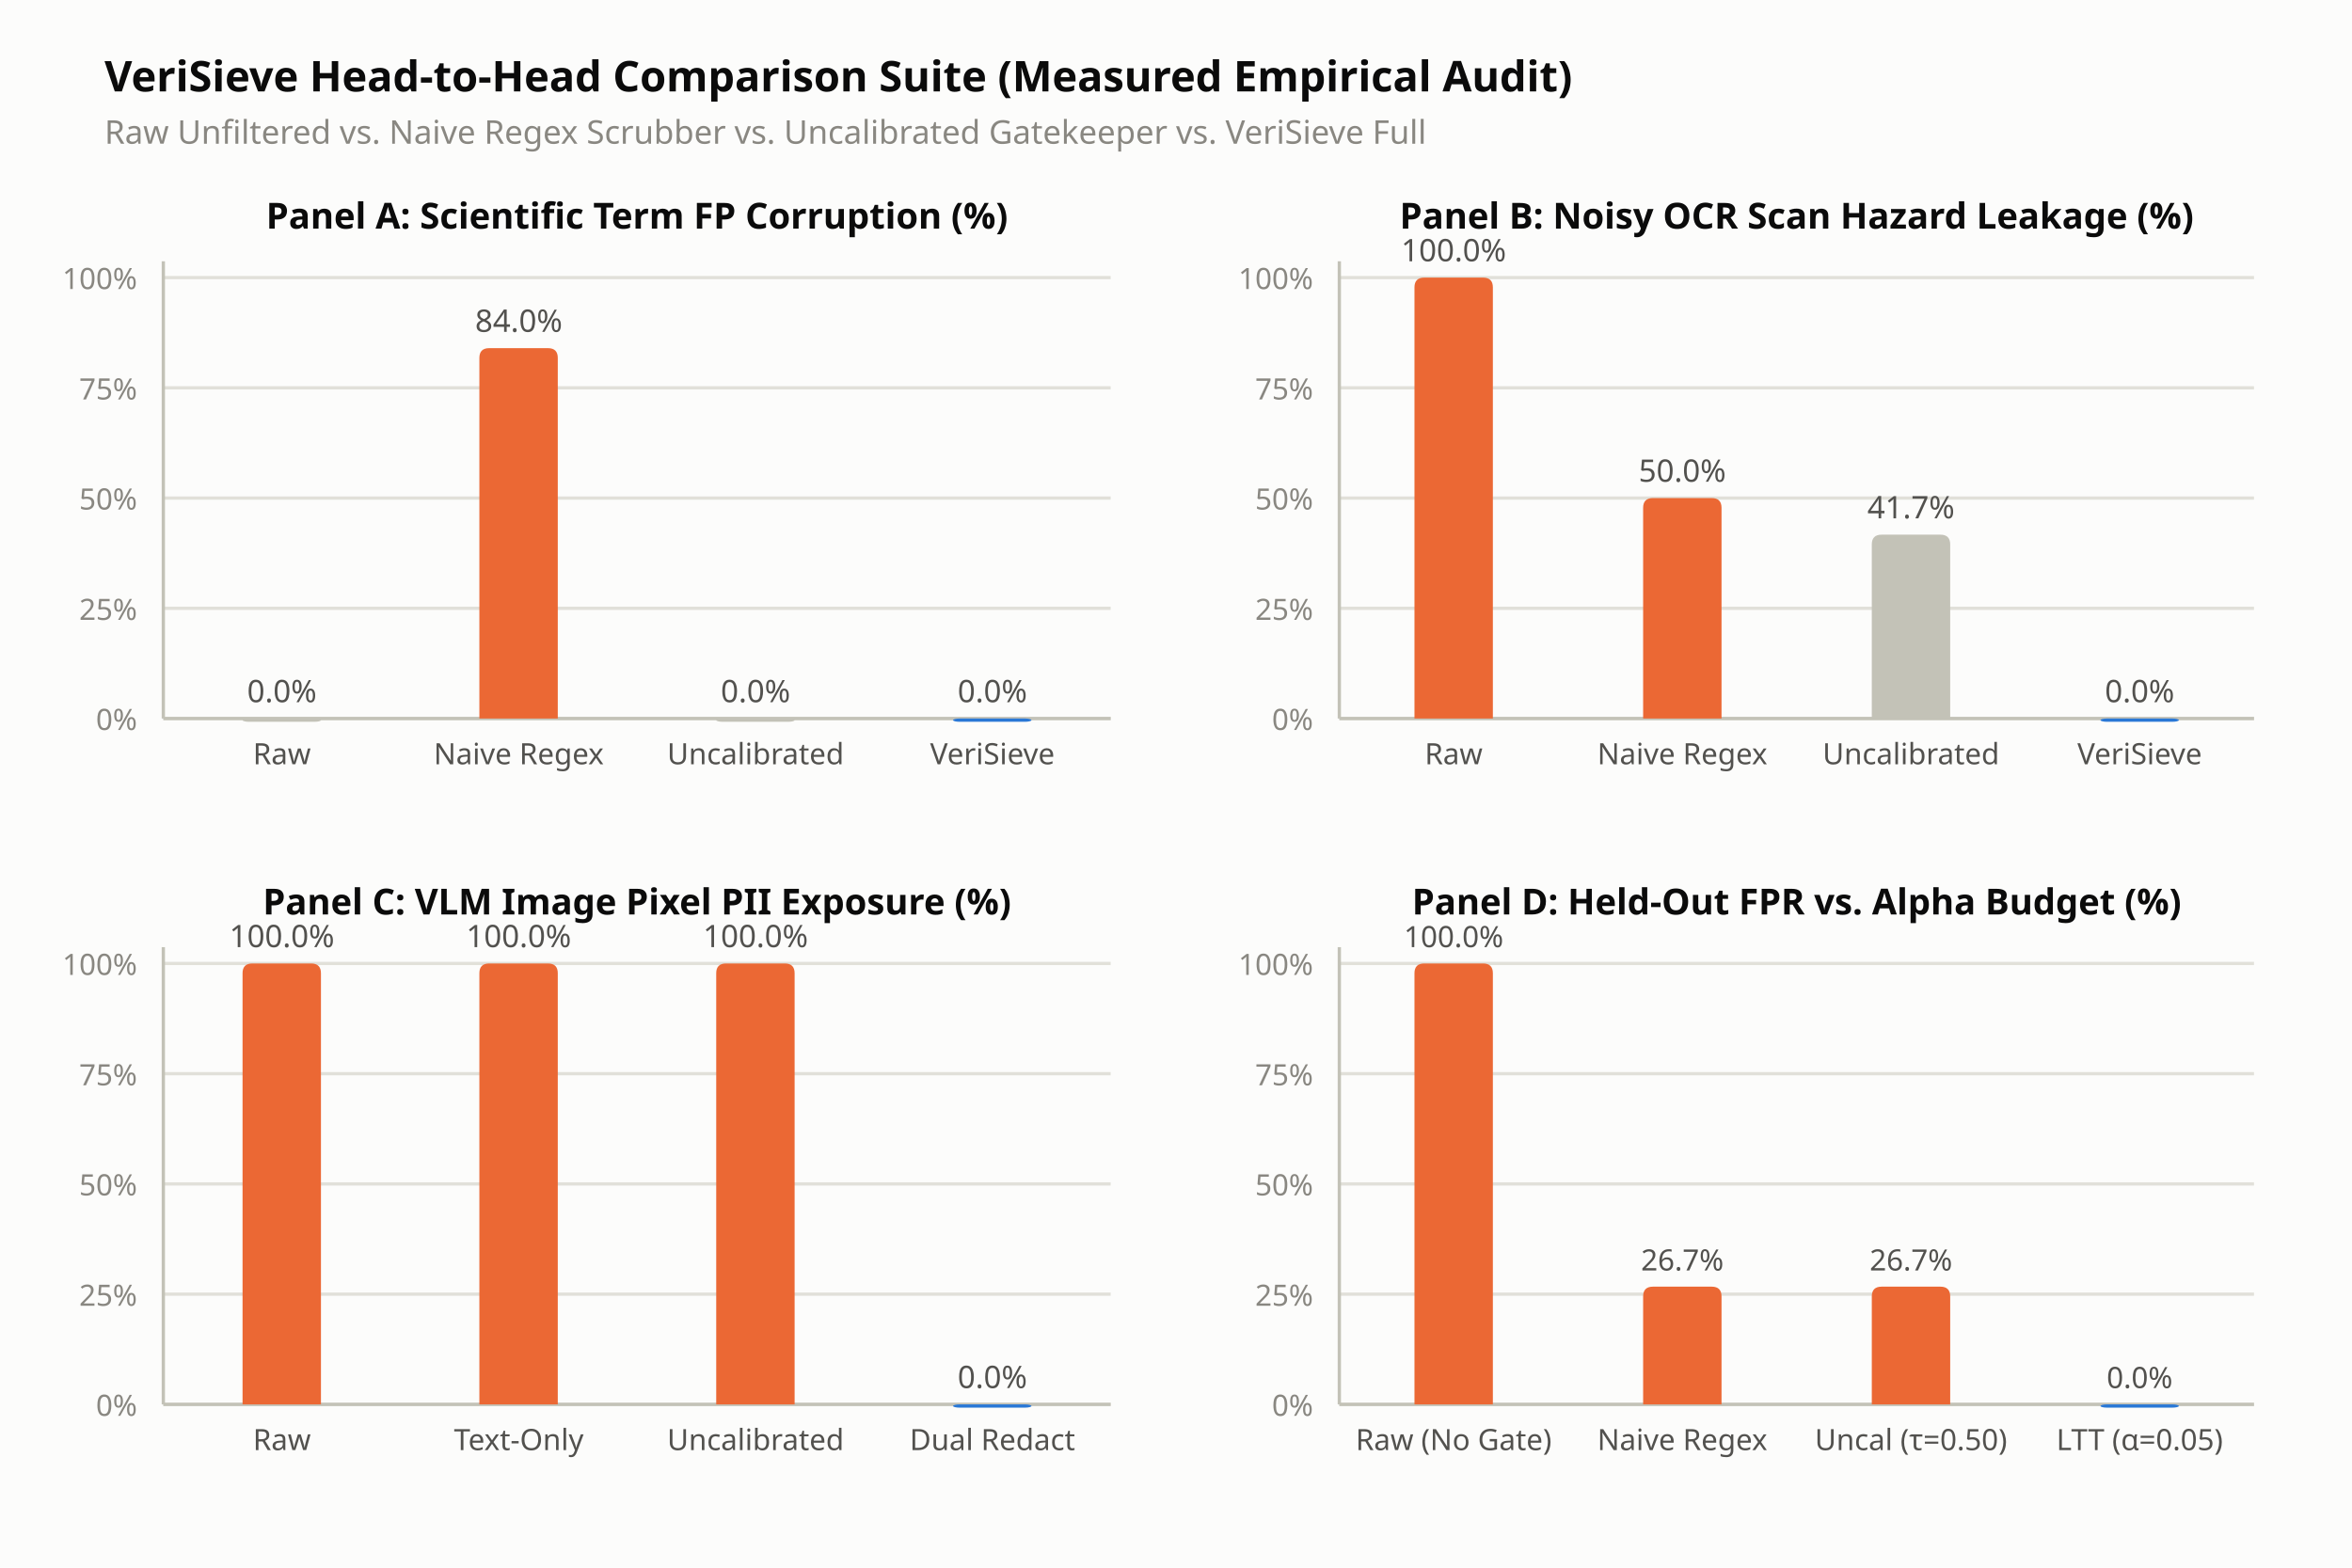
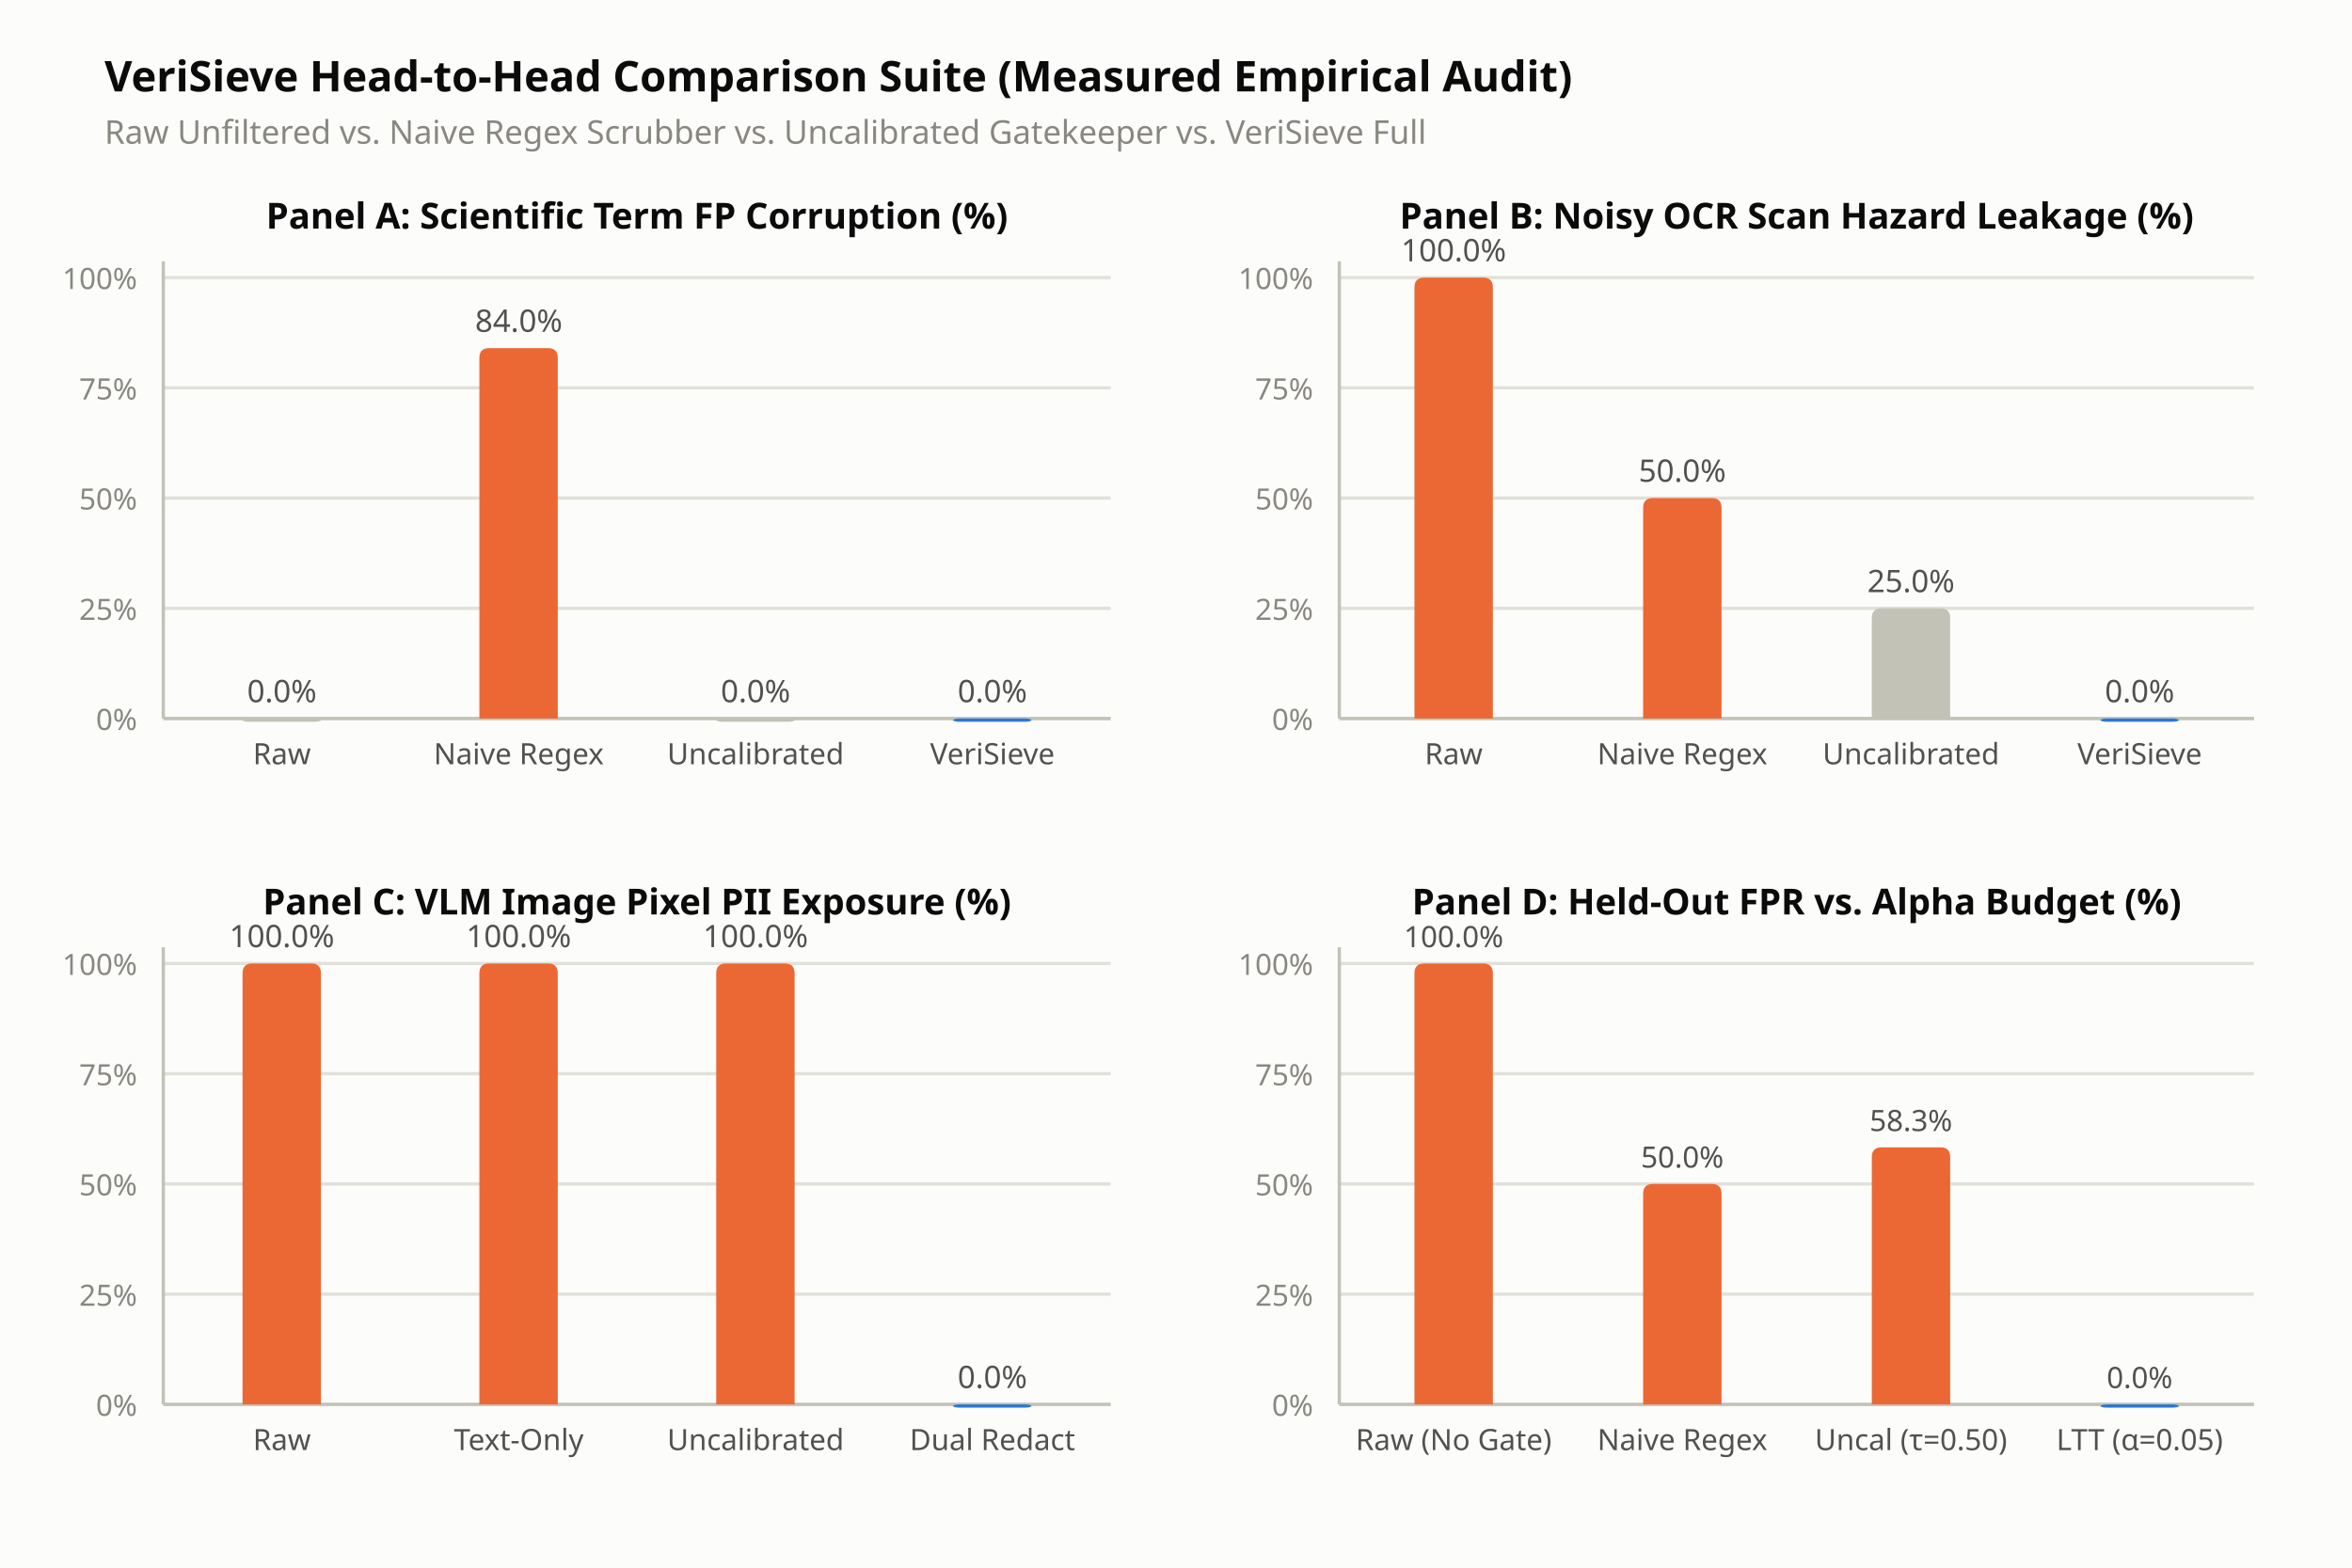
<svg xmlns="http://www.w3.org/2000/svg" viewBox="0 0 720 480" width="720" height="480">
  <rect width="720" height="480" fill="#fcfcfb" />
  <text x="32" y="28" font-family="Segoe UI, sans-serif" font-size="13" fill="#0b0b0b" text-anchor="start" font-weight="bold">VeriSieve Head-to-Head Comparison Suite (Measured Empirical Audit)</text>
  <text x="32" y="44" font-family="Segoe UI, sans-serif" font-size="10" fill="#898781" text-anchor="start" font-weight="normal">Raw Unfiltered vs. Naive Regex Scrubber vs. Uncalibrated Gatekeeper vs. VeriSieve Full</text>
  <text x="195" y="70" font-family="Segoe UI, sans-serif" font-size="11" fill="#0b0b0b" text-anchor="middle" font-weight="bold">Panel A: Scientific Term FP Corruption (%)</text>
  <line x1="50" y1="220" x2="340" y2="220" stroke="#e1e0d9" stroke-width="1" />
  <text x="42" y="223.5" font-family="Segoe UI, sans-serif" font-size="9" fill="#898781" text-anchor="end" font-weight="normal">0%</text>
  <line x1="50" y1="186.25" x2="340" y2="186.25" stroke="#e1e0d9" stroke-width="1" />
  <text x="42" y="189.8" font-family="Segoe UI, sans-serif" font-size="9" fill="#898781" text-anchor="end" font-weight="normal">25%</text>
  <line x1="50" y1="152.5" x2="340" y2="152.5" stroke="#e1e0d9" stroke-width="1" />
  <text x="42" y="156" font-family="Segoe UI, sans-serif" font-size="9" fill="#898781" text-anchor="end" font-weight="normal">50%</text>
  <line x1="50" y1="118.75" x2="340" y2="118.75" stroke="#e1e0d9" stroke-width="1" />
  <text x="42" y="122.3" font-family="Segoe UI, sans-serif" font-size="9" fill="#898781" text-anchor="end" font-weight="normal">75%</text>
  <line x1="50" y1="85" x2="340" y2="85" stroke="#e1e0d9" stroke-width="1" />
  <text x="42" y="88.5" font-family="Segoe UI, sans-serif" font-size="9" fill="#898781" text-anchor="end" font-weight="normal">100%</text>
  <line x1="50" y1="220" x2="340" y2="220" stroke="#c3c2b7" stroke-width="1" />
  <line x1="50" y1="80" x2="50" y2="220" stroke="#c3c2b7" stroke-width="1" />
  <rect x="74.25" y="220" width="24" height="1" rx="2" fill="#c3c2b7" />
  <text x="86.3" y="215" font-family="Segoe UI, sans-serif" font-size="9.5" fill="#52514e" text-anchor="middle" font-weight="normal">0.0%</text>
  <text x="86.3" y="234" font-family="Segoe UI, sans-serif" font-size="9" fill="#52514e" text-anchor="middle" font-weight="normal">Raw</text>
  <path d="M146.75 220 L146.75 109.6 Q146.75 106.6 149.75 106.6 L167.75 106.6 Q170.75 106.6 170.75 109.6 L170.75 220 Z" fill="#eb6834" />
  <text x="158.8" y="101.6" font-family="Segoe UI, sans-serif" font-size="9.5" fill="#52514e" text-anchor="middle" font-weight="normal">84.0%</text>
  <text x="158.8" y="234" font-family="Segoe UI, sans-serif" font-size="9" fill="#52514e" text-anchor="middle" font-weight="normal">Naive Regex</text>
  <rect x="219.25" y="220" width="24" height="1" rx="2" fill="#c3c2b7" />
  <text x="231.3" y="215" font-family="Segoe UI, sans-serif" font-size="9.5" fill="#52514e" text-anchor="middle" font-weight="normal">0.0%</text>
  <text x="231.3" y="234" font-family="Segoe UI, sans-serif" font-size="9" fill="#52514e" text-anchor="middle" font-weight="normal">Uncalibrated</text>
  <rect x="291.75" y="220" width="24" height="1" rx="2" fill="#2a78d6" />
  <text x="303.8" y="215" font-family="Segoe UI, sans-serif" font-size="9.5" fill="#52514e" text-anchor="middle" font-weight="normal">0.0%</text>
  <text x="303.8" y="234" font-family="Segoe UI, sans-serif" font-size="9" fill="#52514e" text-anchor="middle" font-weight="normal">VeriSieve</text>
  <text x="550" y="70" font-family="Segoe UI, sans-serif" font-size="11" fill="#0b0b0b" text-anchor="middle" font-weight="bold">Panel B: Noisy OCR Scan Hazard Leakage (%)</text>
  <line x1="410" y1="220" x2="690" y2="220" stroke="#e1e0d9" stroke-width="1" />
  <text x="402" y="223.5" font-family="Segoe UI, sans-serif" font-size="9" fill="#898781" text-anchor="end" font-weight="normal">0%</text>
  <line x1="410" y1="186.25" x2="690" y2="186.25" stroke="#e1e0d9" stroke-width="1" />
  <text x="402" y="189.8" font-family="Segoe UI, sans-serif" font-size="9" fill="#898781" text-anchor="end" font-weight="normal">25%</text>
  <line x1="410" y1="152.5" x2="690" y2="152.5" stroke="#e1e0d9" stroke-width="1" />
  <text x="402" y="156" font-family="Segoe UI, sans-serif" font-size="9" fill="#898781" text-anchor="end" font-weight="normal">50%</text>
  <line x1="410" y1="118.75" x2="690" y2="118.75" stroke="#e1e0d9" stroke-width="1" />
  <text x="402" y="122.3" font-family="Segoe UI, sans-serif" font-size="9" fill="#898781" text-anchor="end" font-weight="normal">75%</text>
  <line x1="410" y1="85" x2="690" y2="85" stroke="#e1e0d9" stroke-width="1" />
  <text x="402" y="88.5" font-family="Segoe UI, sans-serif" font-size="9" fill="#898781" text-anchor="end" font-weight="normal">100%</text>
  <line x1="410" y1="220" x2="690" y2="220" stroke="#c3c2b7" stroke-width="1" />
  <line x1="410" y1="80" x2="410" y2="220" stroke="#c3c2b7" stroke-width="1" />
  <path d="M433 220 L433 88 Q433 85 436 85 L454 85 Q457 85 457 88 L457 220 Z" fill="#eb6834" />
  <text x="445" y="80" font-family="Segoe UI, sans-serif" font-size="9.5" fill="#52514e" text-anchor="middle" font-weight="normal">100.0%</text>
  <text x="445" y="234" font-family="Segoe UI, sans-serif" font-size="9" fill="#52514e" text-anchor="middle" font-weight="normal">Raw</text>
  <path d="M503 220 L503 155.5 Q503 152.5 506 152.5 L524 152.5 Q527 152.5 527 155.5 L527 220 Z" fill="#eb6834" />
  <text x="515" y="147.5" font-family="Segoe UI, sans-serif" font-size="9.5" fill="#52514e" text-anchor="middle" font-weight="normal">50.0%</text>
  <text x="515" y="234" font-family="Segoe UI, sans-serif" font-size="9" fill="#52514e" text-anchor="middle" font-weight="normal">Naive Regex</text>
-   <path d="M573 220 L573 166.705 Q573 163.705 576 163.705 L594 163.705 Q597 163.705 597 166.705 L597 220 Z" fill="#c3c2b7" />
-   <text x="585" y="158.7" font-family="Segoe UI, sans-serif" font-size="9.5" fill="#52514e" text-anchor="middle" font-weight="normal">41.7%</text>
+   <path d="M573 220 L573 189.25 Q573 186.25 576 186.25 L594 186.25 Q597 186.25 597 189.25 L597 220 Z" fill="#c3c2b7" />
+   <text x="585" y="181.3" font-family="Segoe UI, sans-serif" font-size="9.5" fill="#52514e" text-anchor="middle" font-weight="normal">25.0%</text>
  <text x="585" y="234" font-family="Segoe UI, sans-serif" font-size="9" fill="#52514e" text-anchor="middle" font-weight="normal">Uncalibrated</text>
  <rect x="643" y="220" width="24" height="1" rx="2" fill="#2a78d6" />
  <text x="655" y="215" font-family="Segoe UI, sans-serif" font-size="9.5" fill="#52514e" text-anchor="middle" font-weight="normal">0.0%</text>
  <text x="655" y="234" font-family="Segoe UI, sans-serif" font-size="9" fill="#52514e" text-anchor="middle" font-weight="normal">VeriSieve</text>
  <text x="195" y="280" font-family="Segoe UI, sans-serif" font-size="11" fill="#0b0b0b" text-anchor="middle" font-weight="bold">Panel C: VLM Image Pixel PII Exposure (%)</text>
  <line x1="50" y1="430" x2="340" y2="430" stroke="#e1e0d9" stroke-width="1" />
  <text x="42" y="433.5" font-family="Segoe UI, sans-serif" font-size="9" fill="#898781" text-anchor="end" font-weight="normal">0%</text>
  <line x1="50" y1="396.25" x2="340" y2="396.25" stroke="#e1e0d9" stroke-width="1" />
  <text x="42" y="399.8" font-family="Segoe UI, sans-serif" font-size="9" fill="#898781" text-anchor="end" font-weight="normal">25%</text>
  <line x1="50" y1="362.5" x2="340" y2="362.5" stroke="#e1e0d9" stroke-width="1" />
  <text x="42" y="366" font-family="Segoe UI, sans-serif" font-size="9" fill="#898781" text-anchor="end" font-weight="normal">50%</text>
  <line x1="50" y1="328.75" x2="340" y2="328.75" stroke="#e1e0d9" stroke-width="1" />
  <text x="42" y="332.3" font-family="Segoe UI, sans-serif" font-size="9" fill="#898781" text-anchor="end" font-weight="normal">75%</text>
  <line x1="50" y1="295" x2="340" y2="295" stroke="#e1e0d9" stroke-width="1" />
  <text x="42" y="298.5" font-family="Segoe UI, sans-serif" font-size="9" fill="#898781" text-anchor="end" font-weight="normal">100%</text>
  <line x1="50" y1="430" x2="340" y2="430" stroke="#c3c2b7" stroke-width="1" />
  <line x1="50" y1="290" x2="50" y2="430" stroke="#c3c2b7" stroke-width="1" />
  <path d="M74.25 430 L74.25 298 Q74.25 295 77.25 295 L95.25 295 Q98.25 295 98.25 298 L98.25 430 Z" fill="#eb6834" />
  <text x="86.3" y="290" font-family="Segoe UI, sans-serif" font-size="9.5" fill="#52514e" text-anchor="middle" font-weight="normal">100.0%</text>
  <text x="86.3" y="444" font-family="Segoe UI, sans-serif" font-size="9" fill="#52514e" text-anchor="middle" font-weight="normal">Raw</text>
  <path d="M146.75 430 L146.75 298 Q146.75 295 149.75 295 L167.75 295 Q170.75 295 170.75 298 L170.75 430 Z" fill="#eb6834" />
  <text x="158.8" y="290" font-family="Segoe UI, sans-serif" font-size="9.5" fill="#52514e" text-anchor="middle" font-weight="normal">100.0%</text>
  <text x="158.8" y="444" font-family="Segoe UI, sans-serif" font-size="9" fill="#52514e" text-anchor="middle" font-weight="normal">Text-Only</text>
  <path d="M219.25 430 L219.25 298 Q219.25 295 222.25 295 L240.25 295 Q243.25 295 243.25 298 L243.25 430 Z" fill="#eb6834" />
  <text x="231.3" y="290" font-family="Segoe UI, sans-serif" font-size="9.5" fill="#52514e" text-anchor="middle" font-weight="normal">100.0%</text>
  <text x="231.3" y="444" font-family="Segoe UI, sans-serif" font-size="9" fill="#52514e" text-anchor="middle" font-weight="normal">Uncalibrated</text>
  <rect x="291.75" y="430" width="24" height="1" rx="2" fill="#2a78d6" />
  <text x="303.8" y="425" font-family="Segoe UI, sans-serif" font-size="9.5" fill="#52514e" text-anchor="middle" font-weight="normal">0.0%</text>
  <text x="303.8" y="444" font-family="Segoe UI, sans-serif" font-size="9" fill="#52514e" text-anchor="middle" font-weight="normal">Dual Redact</text>
  <text x="550" y="280" font-family="Segoe UI, sans-serif" font-size="11" fill="#0b0b0b" text-anchor="middle" font-weight="bold">Panel D: Held-Out FPR vs. Alpha Budget (%)</text>
  <line x1="410" y1="430" x2="690" y2="430" stroke="#e1e0d9" stroke-width="1" />
  <text x="402" y="433.5" font-family="Segoe UI, sans-serif" font-size="9" fill="#898781" text-anchor="end" font-weight="normal">0%</text>
  <line x1="410" y1="396.25" x2="690" y2="396.25" stroke="#e1e0d9" stroke-width="1" />
  <text x="402" y="399.8" font-family="Segoe UI, sans-serif" font-size="9" fill="#898781" text-anchor="end" font-weight="normal">25%</text>
  <line x1="410" y1="362.5" x2="690" y2="362.5" stroke="#e1e0d9" stroke-width="1" />
  <text x="402" y="366" font-family="Segoe UI, sans-serif" font-size="9" fill="#898781" text-anchor="end" font-weight="normal">50%</text>
  <line x1="410" y1="328.75" x2="690" y2="328.75" stroke="#e1e0d9" stroke-width="1" />
  <text x="402" y="332.3" font-family="Segoe UI, sans-serif" font-size="9" fill="#898781" text-anchor="end" font-weight="normal">75%</text>
  <line x1="410" y1="295" x2="690" y2="295" stroke="#e1e0d9" stroke-width="1" />
  <text x="402" y="298.5" font-family="Segoe UI, sans-serif" font-size="9" fill="#898781" text-anchor="end" font-weight="normal">100%</text>
  <line x1="410" y1="430" x2="690" y2="430" stroke="#c3c2b7" stroke-width="1" />
  <line x1="410" y1="290" x2="410" y2="430" stroke="#c3c2b7" stroke-width="1" />
  <path d="M433 430 L433 298 Q433 295 436 295 L454 295 Q457 295 457 298 L457 430 Z" fill="#eb6834" />
  <text x="445" y="290" font-family="Segoe UI, sans-serif" font-size="9" fill="#52514e" text-anchor="middle" font-weight="normal">100.0%</text>
  <text x="445" y="444" font-family="Segoe UI, sans-serif" font-size="9" fill="#52514e" text-anchor="middle" font-weight="normal">Raw (No Gate)</text>
-   <path d="M503 430 L503 396.955 Q503 393.955 506 393.955 L524 393.955 Q527 393.955 527 396.955 L527 430 Z" fill="#eb6834" />
-   <text x="515" y="389" font-family="Segoe UI, sans-serif" font-size="9" fill="#52514e" text-anchor="middle" font-weight="normal">26.7%</text>
+   <path d="M503 430 L503 365.5 Q503 362.5 506 362.5 L524 362.5 Q527 362.5 527 365.5 L527 430 Z" fill="#eb6834" />
+   <text x="515" y="357.5" font-family="Segoe UI, sans-serif" font-size="9" fill="#52514e" text-anchor="middle" font-weight="normal">50.0%</text>
  <text x="515" y="444" font-family="Segoe UI, sans-serif" font-size="9" fill="#52514e" text-anchor="middle" font-weight="normal">Naive Regex</text>
-   <path d="M573 430 L573 396.955 Q573 393.955 576 393.955 L594 393.955 Q597 393.955 597 396.955 L597 430 Z" fill="#eb6834" />
-   <text x="585" y="389" font-family="Segoe UI, sans-serif" font-size="9" fill="#52514e" text-anchor="middle" font-weight="normal">26.7%</text>
+   <path d="M573 430 L573 354.295 Q573 351.295 576 351.295 L594 351.295 Q597 351.295 597 354.295 L597 430 Z" fill="#eb6834" />
+   <text x="585" y="346.3" font-family="Segoe UI, sans-serif" font-size="9" fill="#52514e" text-anchor="middle" font-weight="normal">58.3%</text>
  <text x="585" y="444" font-family="Segoe UI, sans-serif" font-size="9" fill="#52514e" text-anchor="middle" font-weight="normal">Uncal (τ=0.50)</text>
  <rect x="643" y="430" width="24" height="1" rx="2" fill="#2a78d6" />
  <text x="655" y="425" font-family="Segoe UI, sans-serif" font-size="9" fill="#52514e" text-anchor="middle" font-weight="normal">0.0%</text>
  <text x="655" y="444" font-family="Segoe UI, sans-serif" font-size="9" fill="#52514e" text-anchor="middle" font-weight="normal">LTT (α=0.05)</text>
</svg>
